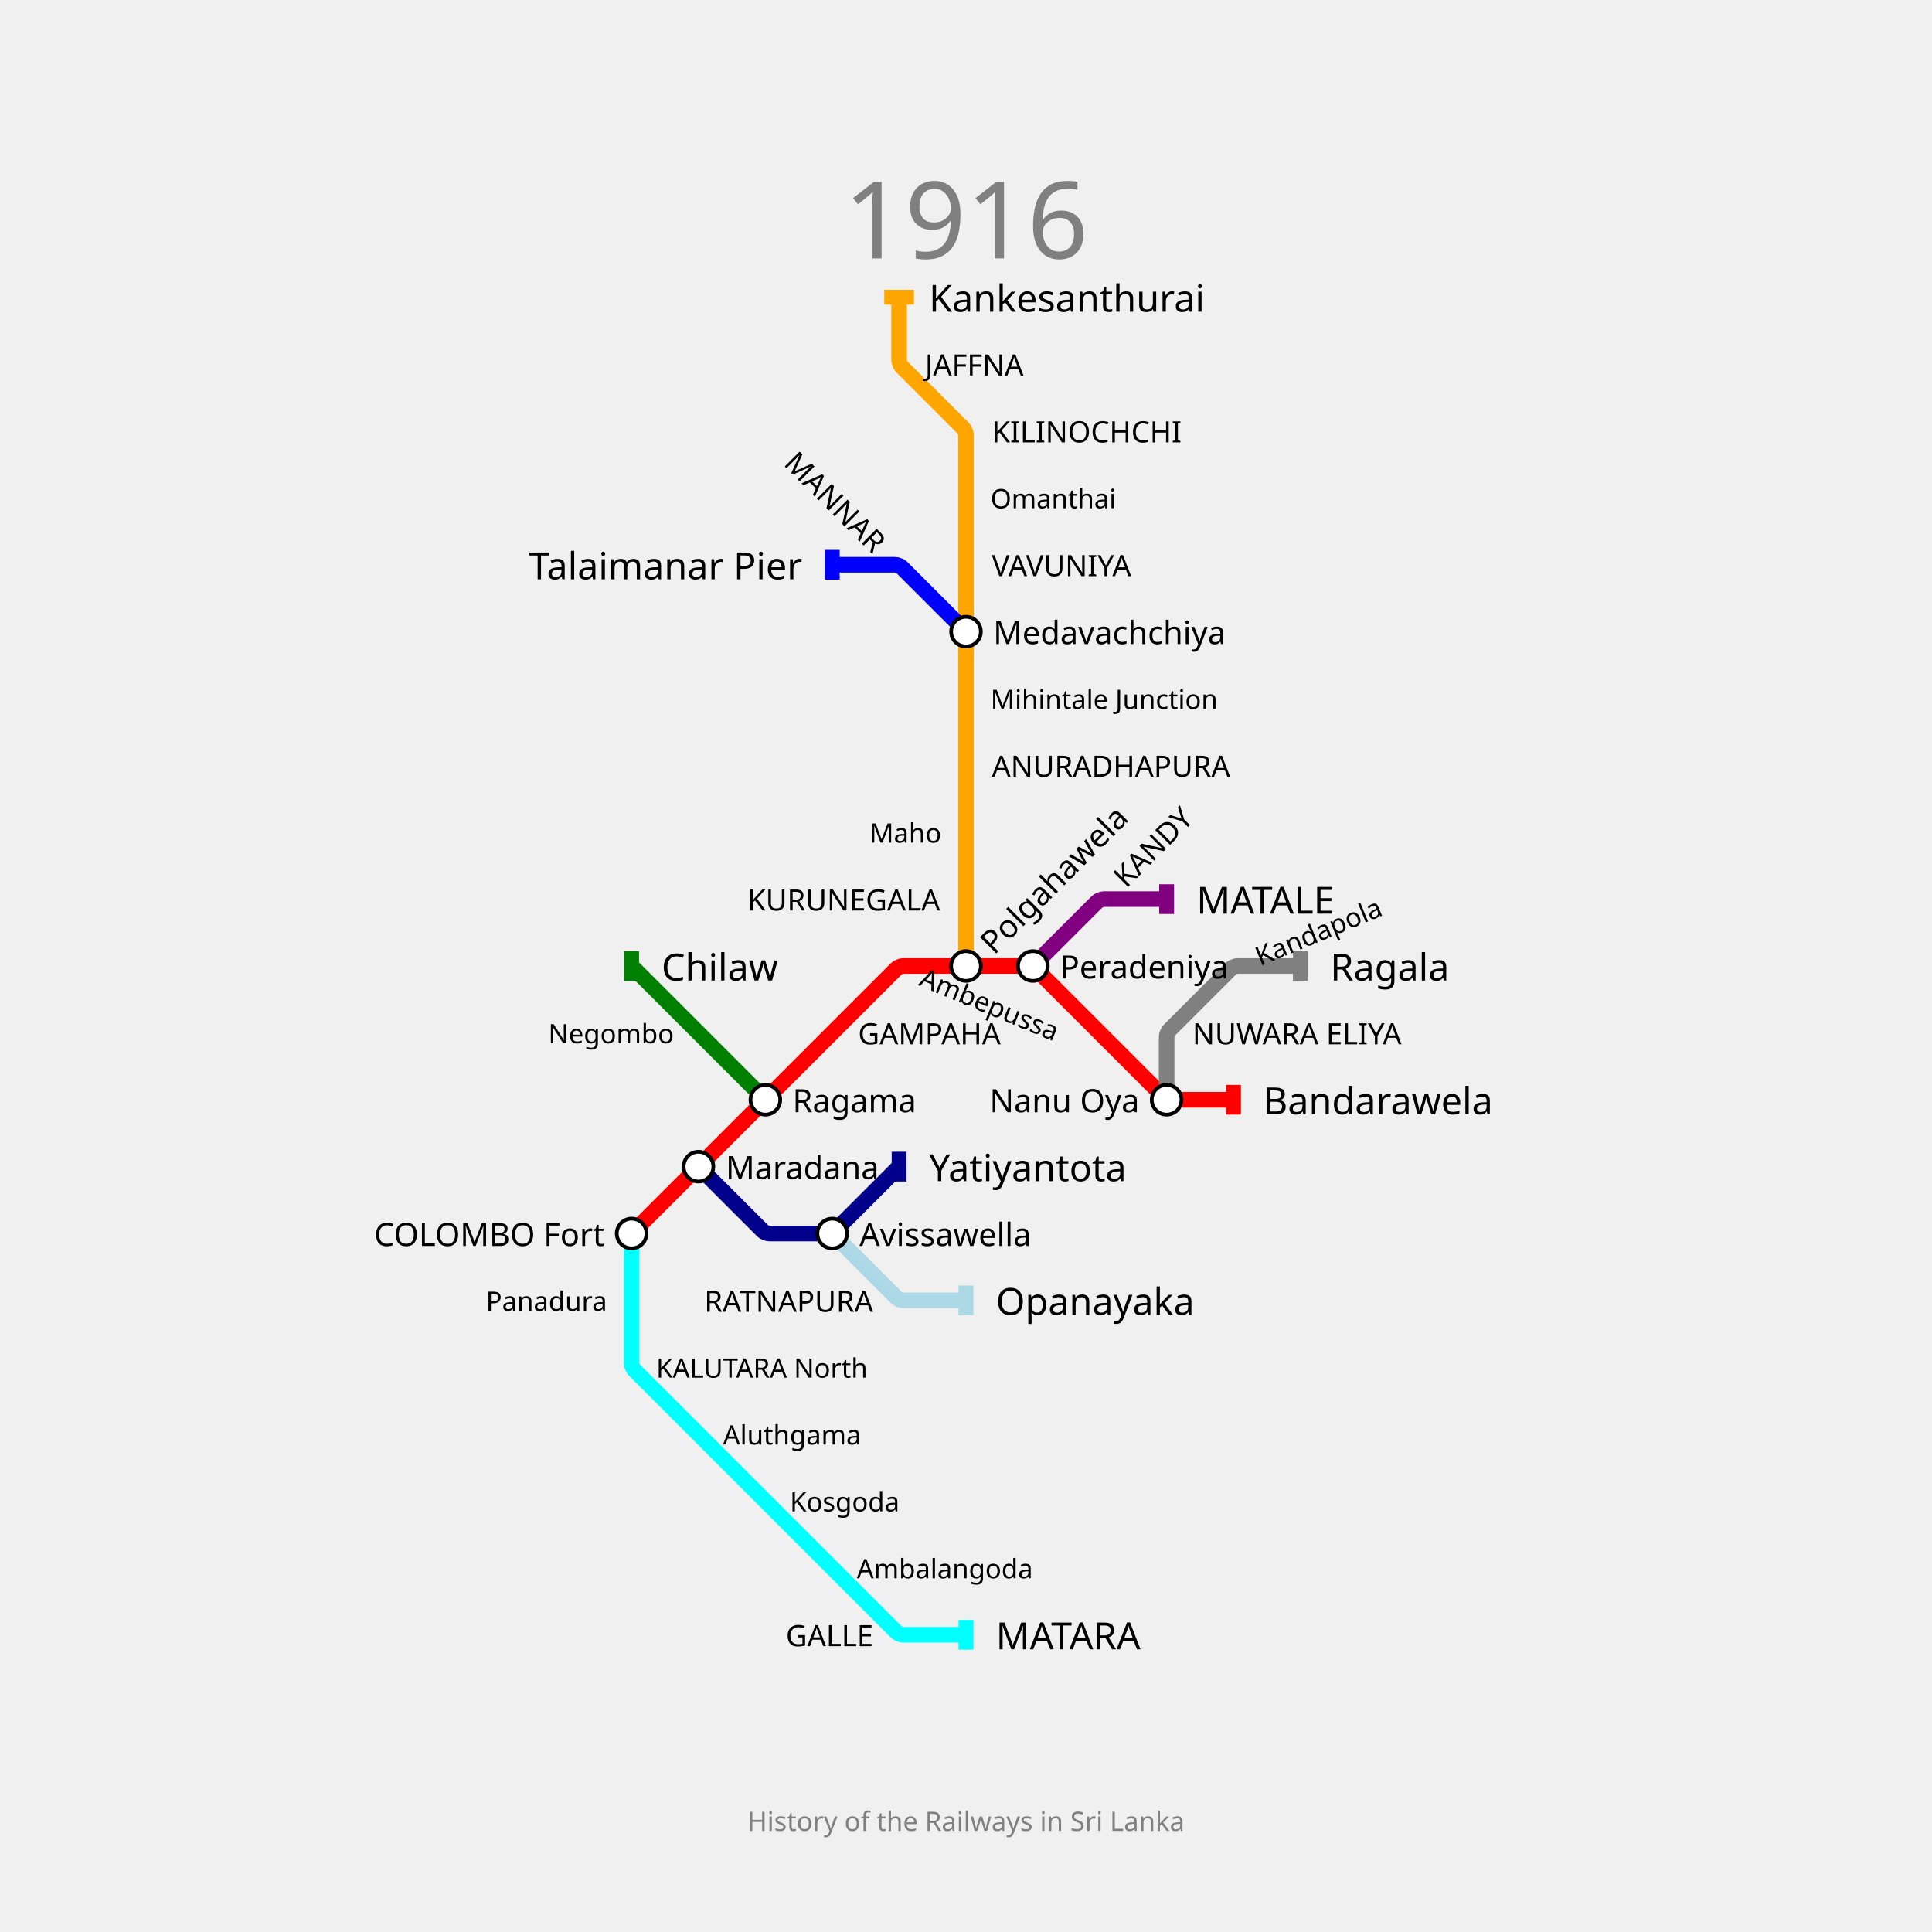
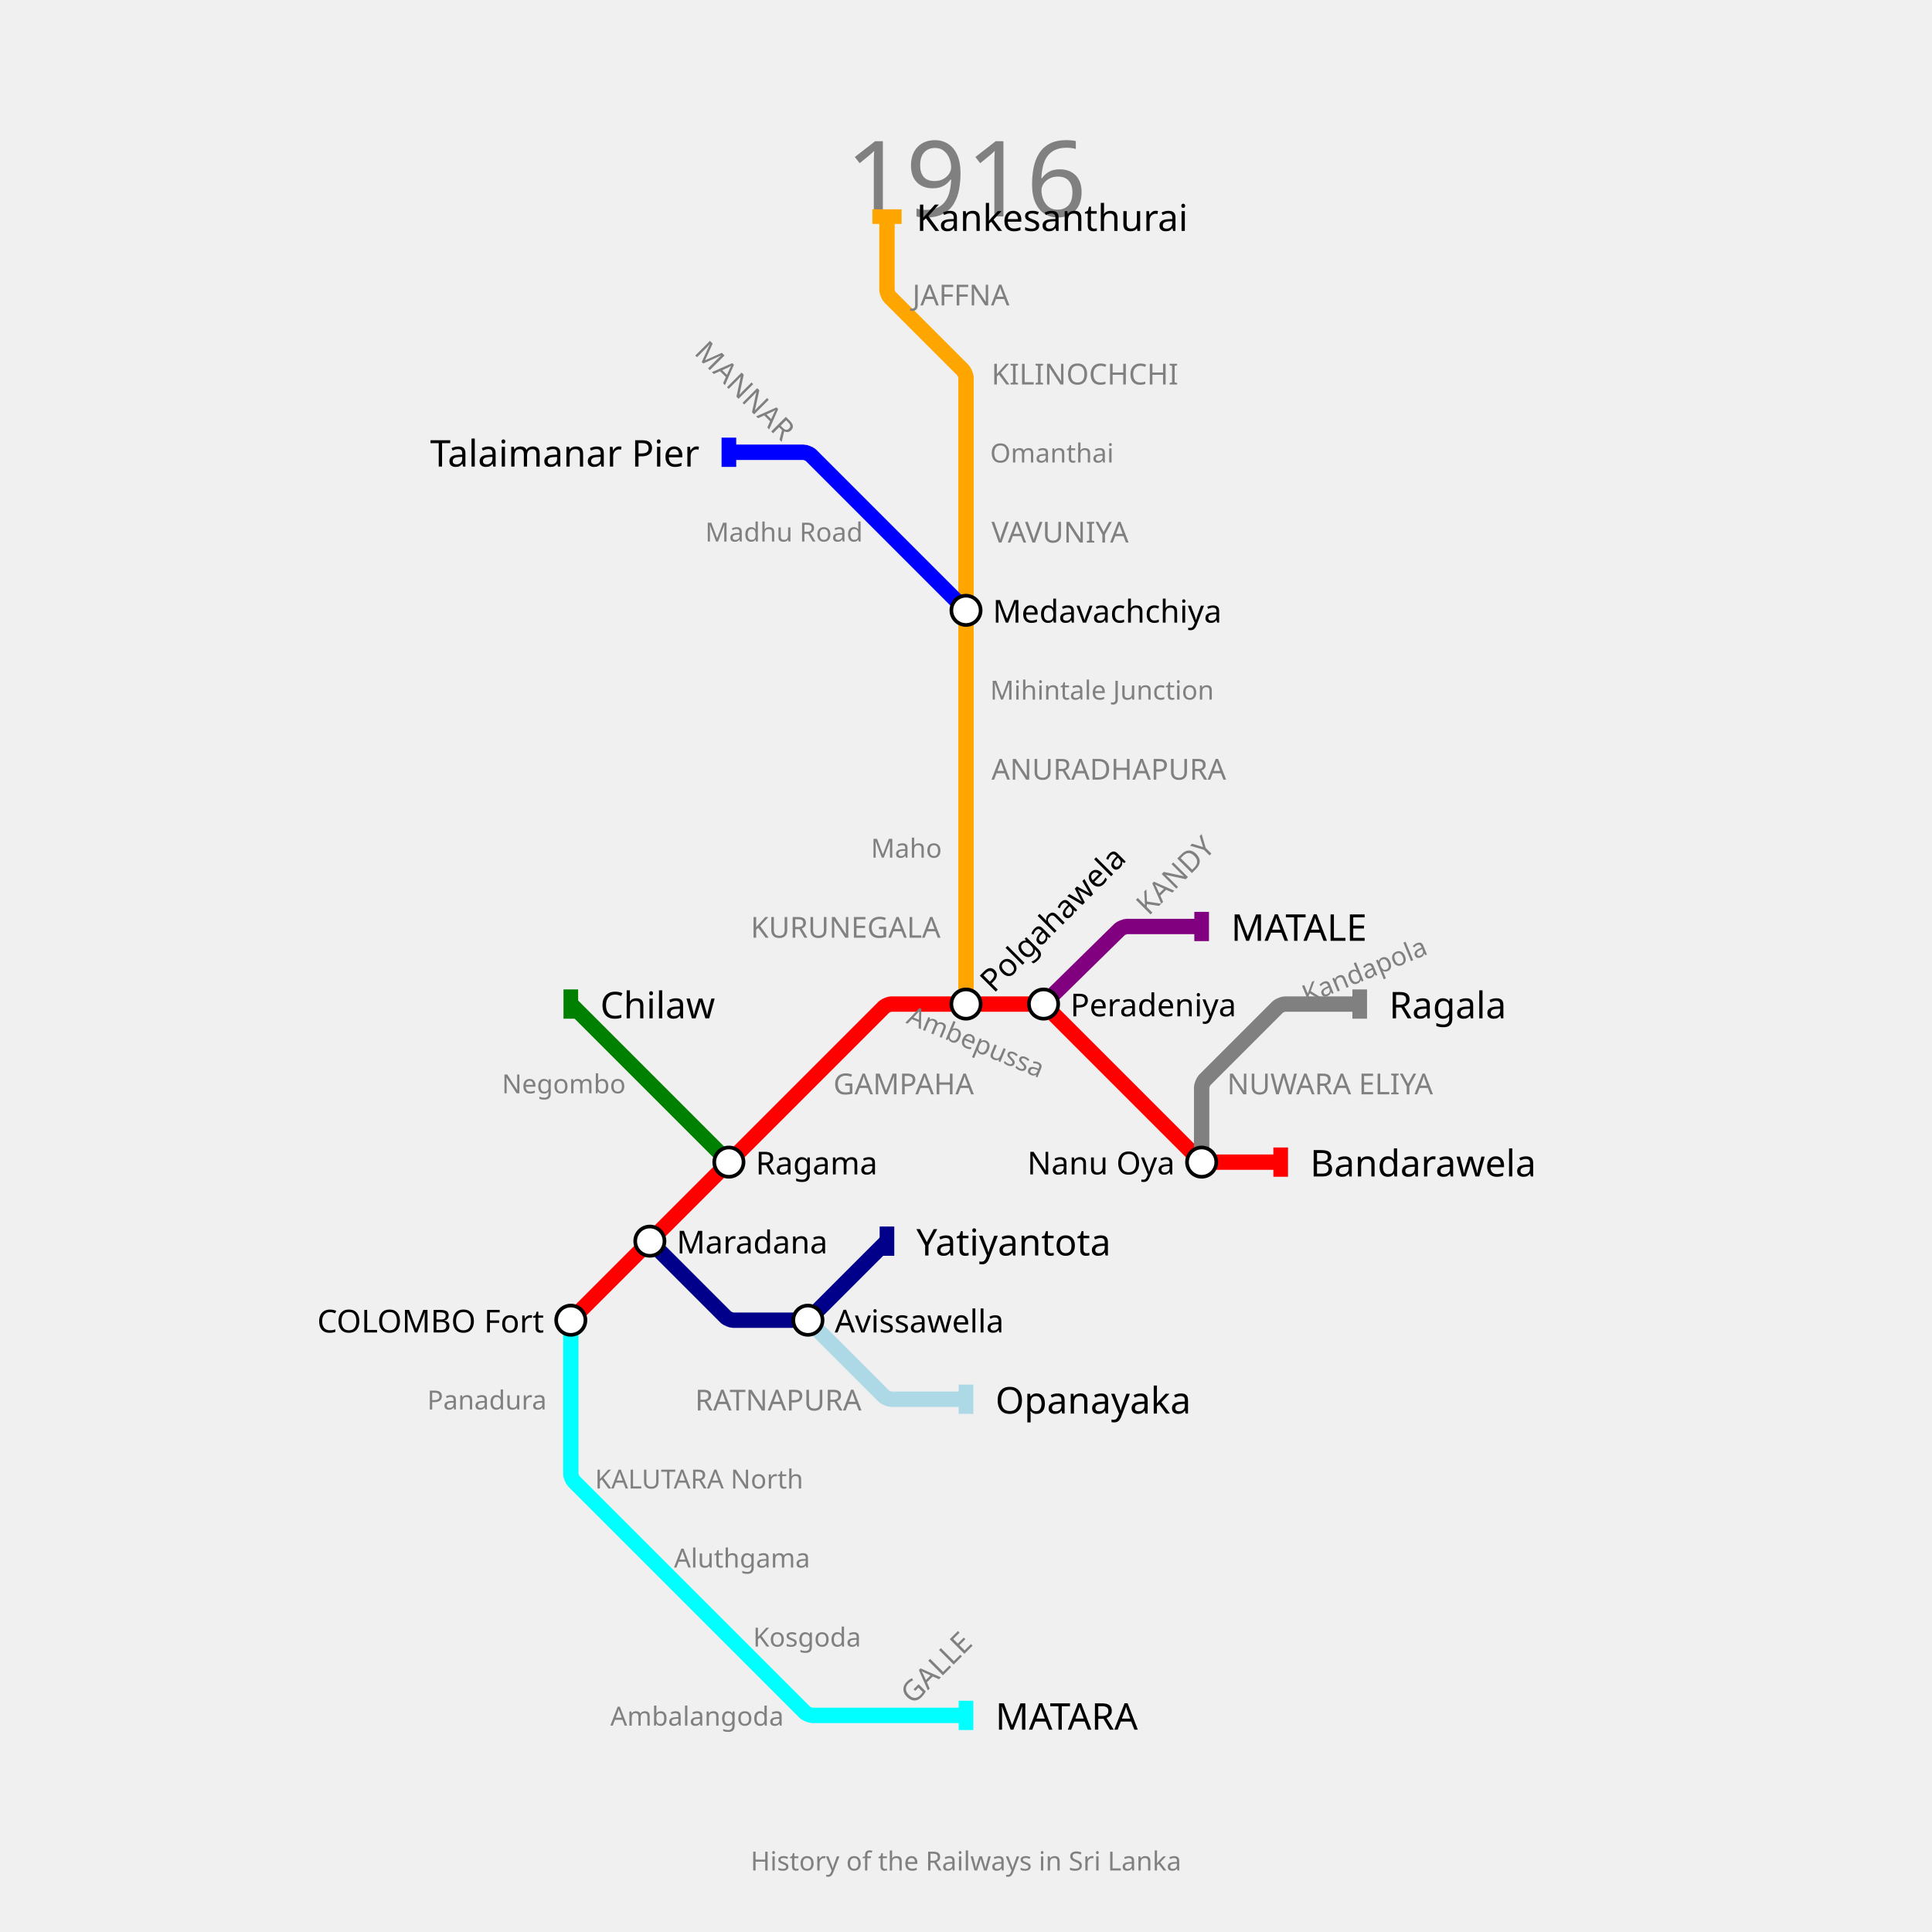
- <svg xmlns="http://www.w3.org/2000/svg" width="1300" height="1300" padding="200">
-   <text fill="gray" stroke="none" font-size="72" font-family="GIL_____" x="650.0" y="118.0" text-anchor="middle" dominant-baseline="hanging">1916</text>
-   <text fill="gray" stroke="none" font-size="18" font-family="GIL_____" x="650.0" y="1218.0" text-anchor="middle" dominant-baseline="text-top">History of the Railways in Sri Lanka</text>
+ <svg xmlns="http://www.w3.org/2000/svg" width="1320" height="1320" padding="148">
+   <text fill="gray" stroke="none" font-size="72" font-family="GIL_____" x="660.0" y="92.0" text-anchor="middle" dominant-baseline="hanging">1916</text>
+   <text fill="gray" stroke="none" font-size="18" font-family="GIL_____" x="660.0" y="1264.0" text-anchor="middle" dominant-baseline="text-top">History of the Railways in Sri Lanka</text>
  <g>
-     <path fill="none" stroke-width="10.5" stroke-opacity="1" d="M 425.0,830.0 L 470.0,785.0 L 515.0,740.0 L 560.0,695.0 L 603.409,651.591 C 603.939,651.061 606.5,650.0 607.25,650.0 L 650.0,650.0 L 692.75,650.0 C 693.5,650.0 696.061,651.061 696.591,651.591 L 740.0,695.0 L 783.409,738.409 C 783.939,738.939 786.5,740.0 787.25,740.0 L 830.0,740.0" stroke="red" />
-     <rect stroke="none" fill-opacity="1" x="825" y="730" width="10" height="20" fill="red" />
+     <path fill="none" stroke-width="10.5" stroke-opacity="1" d="M 390.0,902.0 L 444.0,848.0 L 498.0,794.0 L 552.0,740.0 L 604.091,687.909 C 604.727,687.273 607.8,686.0 608.7,686.0 L 660.0,686.0 L 710.35,686.0 C 711.233,686.0 714.249,687.249 714.874,687.874 L 767.0,740.0 L 819.091,792.091 C 819.727,792.727 822.8,794.0 823.7,794.0 L 875.0,794.0" stroke="red" />
+     <rect stroke="none" fill-opacity="1" x="870" y="784" width="10" height="20" fill="red" />
  </g>
  <g>
-     <path fill="none" stroke-width="10.5" stroke-opacity="1" d="M 695.0,650.0 L 738.409,606.591 C 738.939,606.061 741.5,605.0 742.25,605.0 L 785.0,605.0" stroke="purple" />
-     <rect stroke="none" fill-opacity="1" x="780" y="595" width="10" height="20" fill="purple" />
+     <path fill="none" stroke-width="10.5" stroke-opacity="1" d="M 713.0,686.0 L 765.073,634.891 C 765.715,634.261 768.8,633.0 769.7,633.0 L 821.0,633.0" stroke="purple" />
+     <rect stroke="none" fill-opacity="1" x="816" y="623" width="10" height="20" fill="purple" />
  </g>
  <g>
-     <path fill="none" stroke-width="10.5" stroke-opacity="1" d="M 425.0,830.0 L 425.0,875.0 L 425.0,917.75 C 425.0,918.5 426.061,921.061 426.591,921.591 L 470.0,965.0 L 515.0,1010.0 L 560.0,1055.0 L 603.409,1098.409 C 603.939,1098.939 606.5,1100.0 607.25,1100.0 L 650.0,1100.0" stroke="cyan" />
-     <rect stroke="none" fill-opacity="1" x="645" y="1090" width="10" height="20" fill="cyan" />
+     <path fill="none" stroke-width="10.5" stroke-opacity="1" d="M 390.0,902.0 L 390.0,956.0 L 390.0,1007.3 C 390.0,1008.2 391.273,1011.273 391.909,1011.909 L 444.0,1064.0 L 498.0,1118.0 L 550.091,1170.091 C 550.727,1170.727 553.8,1172.0 554.7,1172.0 L 606.0,1172.0 L 660.0,1172.0" stroke="cyan" />
+     <rect stroke="none" fill-opacity="1" x="655" y="1162" width="10" height="20" fill="cyan" />
  </g>
  <g>
-     <path fill="none" stroke-width="10.5" stroke-opacity="1" d="M 650.0,650.0 L 650.0,605.0 L 650.0,560.0 L 650.0,515.0 L 650.0,470.0 L 650.0,425.0 L 650.0,380.0 L 650.0,335.0 L 650.0,292.25 C 650.0,291.5 648.939,288.939 648.409,288.409 L 606.591,246.591 C 606.061,246.061 605.0,243.5 605.0,242.75 L 605.0,200.0" stroke="orange" />
-     <rect stroke="none" fill-opacity="1" x="595" y="195" width="20" height="10" fill="orange" />
+     <path fill="none" stroke-width="10.5" stroke-opacity="1" d="M 660.0,686.0 L 660.0,633.0 L 660.0,579.0 L 660.0,525.0 L 660.0,471.0 L 660.0,417.0 L 660.0,363.0 L 660.0,309.0 L 660.0,257.7 C 660.0,256.8 658.727,253.727 658.091,253.091 L 607.874,202.874 C 607.249,202.249 606.0,199.233 606.0,198.35 L 606.0,148.0" stroke="orange" />
+     <rect stroke="none" fill-opacity="1" x="596" y="143" width="20" height="10" fill="orange" />
  </g>
  <g>
-     <path fill="none" stroke-width="10.5" stroke-opacity="1" d="M 470.0,785.0 L 513.409,828.409 C 513.939,828.939 516.5,830.0 517.25,830.0 L 557.862,830.0 C 558.575,830.0 561.008,828.992 561.511,828.489 L 605.0,785.0" stroke="darkblue" />
-     <rect stroke="none" fill-opacity="1" x="600" y="775" width="10" height="20" fill="darkblue" />
+     <path fill="none" stroke-width="10.5" stroke-opacity="1" d="M 444.0,848.0 L 496.091,900.091 C 496.727,900.727 499.8,902.0 500.7,902.0 L 549.435,902.0 C 550.29,902.0 553.209,900.791 553.814,900.186 L 606.0,848.0" stroke="darkblue" />
+     <rect stroke="none" fill-opacity="1" x="601" y="838" width="10" height="20" fill="darkblue" />
  </g>
  <g>
-     <path fill="none" stroke-width="10.5" stroke-opacity="1" d="M 785.0,740.0 L 785.0,697.25 C 785.0,696.5 786.061,693.939 786.591,693.409 L 828.409,651.591 C 828.939,651.061 831.5,650.0 832.25,650.0 L 875.0,650.0" stroke="gray" />
-     <rect stroke="none" fill-opacity="1" x="870" y="640" width="10" height="20" fill="gray" />
+     <path fill="none" stroke-width="10.5" stroke-opacity="1" d="M 821.0,794.0 L 821.0,742.7 C 821.0,741.8 822.273,738.727 822.909,738.091 L 873.091,687.909 C 873.727,687.273 876.8,686.0 877.7,686.0 L 929.0,686.0" stroke="gray" />
+     <rect stroke="none" fill-opacity="1" x="924" y="676" width="10" height="20" fill="gray" />
  </g>
  <g>
-     <path fill="none" stroke-width="10.5" stroke-opacity="1" d="M 515.0,740.0 L 470.0,695.0 L 425.0,650.0" stroke="green" />
-     <rect stroke="none" fill-opacity="1" x="420" y="640" width="10" height="20" fill="green" />
+     <path fill="none" stroke-width="10.5" stroke-opacity="1" d="M 498.0,794.0 L 444.0,740.0 L 390.0,686.0" stroke="green" />
+     <rect stroke="none" fill-opacity="1" x="385" y="676" width="10" height="20" fill="green" />
  </g>
  <g>
-     <path fill="none" stroke-width="10.5" stroke-opacity="1" d="M 560.0,830.0 L 603.409,873.409 C 603.939,873.939 606.5,875.0 607.25,875.0 L 650.0,875.0" stroke="lightblue" />
-     <rect stroke="none" fill-opacity="1" x="645" y="865" width="10" height="20" fill="lightblue" />
+     <path fill="none" stroke-width="10.5" stroke-opacity="1" d="M 552.0,902.0 L 604.091,954.091 C 604.727,954.727 607.8,956.0 608.7,956.0 L 660.0,956.0" stroke="lightblue" />
+     <rect stroke="none" fill-opacity="1" x="655" y="946" width="10" height="20" fill="lightblue" />
  </g>
  <g>
-     <path fill="none" stroke-width="10.5" stroke-opacity="1" d="M 650.0,425.0 L 606.591,381.591 C 606.061,381.061 603.5,380.0 602.75,380.0 L 560.0,380.0" stroke="blue" />
-     <rect stroke="none" fill-opacity="1" x="555" y="370" width="10" height="20" fill="blue" />
+     <path fill="none" stroke-width="10.5" stroke-opacity="1" d="M 660.0,417.0 L 606.0,363.0 L 553.909,310.909 C 553.273,310.273 550.2,309.0 549.3,309.0 L 498.0,309.0" stroke="blue" />
+     <rect stroke="none" fill-opacity="1" x="493" y="299" width="10" height="20" fill="blue" />
  </g>
  <g>
-     <text fill="black" stroke="none" font-size="25.2" font-family="GIL_____" font-weight="100" text-anchor="start" dominant-baseline="central" x="850.1" y="740" transform="translate(830,740) rotate(0) translate(-830,-740)">Bandarawela</text>
+     <text fill="black" stroke="none" font-size="25.2" font-family="GIL_____" font-weight="100" text-anchor="start" dominant-baseline="central" x="895.1" y="794" transform="translate(875,794) rotate(0) translate(-875,-794)">Bandarawela</text>
  </g>
  <g>
-     <text fill="black" stroke="none" font-size="25.2" font-family="GIL_____" font-weight="100" text-anchor="start" dominant-baseline="central" x="805.1" y="605" transform="translate(785,605) rotate(0) translate(-785,-605)">MATALE</text>
+     <text fill="black" stroke="none" font-size="25.2" font-family="GIL_____" font-weight="100" text-anchor="start" dominant-baseline="central" x="841.1" y="633" transform="translate(821,633) rotate(0) translate(-821,-633)">MATALE</text>
  </g>
  <g>
-     <text fill="black" stroke="none" font-size="25.2" font-family="GIL_____" font-weight="100" text-anchor="start" dominant-baseline="central" x="670.1" y="1100" transform="translate(650,1100) rotate(0) translate(-650,-1100)">MATARA</text>
+     <text fill="black" stroke="none" font-size="25.2" font-family="GIL_____" font-weight="100" text-anchor="start" dominant-baseline="central" x="680.1" y="1172" transform="translate(660,1172) rotate(0) translate(-660,-1172)">MATARA</text>
  </g>
  <g>
-     <text fill="black" stroke="none" font-size="25.2" font-family="GIL_____" font-weight="100" text-anchor="start" dominant-baseline="central" x="625.1" y="200" transform="translate(605,200) rotate(0) translate(-605,-200)">Kankesanthurai</text>
+     <text fill="black" stroke="none" font-size="25.2" font-family="GIL_____" font-weight="100" text-anchor="start" dominant-baseline="central" x="626.1" y="148" transform="translate(606,148) rotate(0) translate(-606,-148)">Kankesanthurai</text>
  </g>
  <g>
-     <text fill="black" stroke="none" font-size="25.2" font-family="GIL_____" font-weight="100" text-anchor="start" dominant-baseline="central" x="625.1" y="785" transform="translate(605,785) rotate(0) translate(-605,-785)">Yatiyantota</text>
+     <text fill="black" stroke="none" font-size="25.2" font-family="GIL_____" font-weight="100" text-anchor="start" dominant-baseline="central" x="626.1" y="848" transform="translate(606,848) rotate(0) translate(-606,-848)">Yatiyantota</text>
  </g>
  <g>
-     <text fill="black" stroke="none" font-size="25.2" font-family="GIL_____" font-weight="100" text-anchor="start" dominant-baseline="central" x="895.1" y="650" transform="translate(875,650) rotate(0) translate(-875,-650)">Ragala</text>
+     <text fill="black" stroke="none" font-size="25.2" font-family="GIL_____" font-weight="100" text-anchor="start" dominant-baseline="central" x="949.1" y="686" transform="translate(929,686) rotate(0) translate(-929,-686)">Ragala</text>
  </g>
  <g>
-     <text fill="black" stroke="none" font-size="25.2" font-family="GIL_____" font-weight="100" text-anchor="start" dominant-baseline="central" x="445.1" y="650" transform="translate(425,650) rotate(0) translate(-425,-650)">Chilaw</text>
+     <text fill="black" stroke="none" font-size="25.2" font-family="GIL_____" font-weight="100" text-anchor="start" dominant-baseline="central" x="410.1" y="686" transform="translate(390,686) rotate(0) translate(-390,-686)">Chilaw</text>
  </g>
  <g>
-     <text fill="black" stroke="none" font-size="25.2" font-family="GIL_____" font-weight="100" text-anchor="start" dominant-baseline="central" x="670.1" y="875" transform="translate(650,875) rotate(0) translate(-650,-875)">Opanayaka</text>
+     <text fill="black" stroke="none" font-size="25.2" font-family="GIL_____" font-weight="100" text-anchor="start" dominant-baseline="central" x="680.1" y="956" transform="translate(660,956) rotate(0) translate(-660,-956)">Opanayaka</text>
  </g>
  <g>
-     <text fill="black" stroke="none" font-size="25.2" font-family="GIL_____" font-weight="100" text-anchor="end" dominant-baseline="central" x="539.9" y="380" transform="translate(560,380) rotate(0) translate(-560,-380)">Talaimanar Pier</text>
+     <text fill="black" stroke="none" font-size="25.2" font-family="GIL_____" font-weight="100" text-anchor="end" dominant-baseline="central" x="477.9" y="309" transform="translate(498,309) rotate(0) translate(-498,-309)">Talaimanar Pier</text>
  </g>
  <g>
-     <circle r="10" fill="white" stroke="black" stroke-width="2.5" cx="425" cy="830" />
-     <text fill="black" stroke="none" font-size="21.6" font-family="GIL_____" font-weight="100" text-anchor="end" dominant-baseline="central" x="406.7" y="830" transform="translate(425,830) rotate(0) translate(-425,-830)">COLOMBO Fort</text>
+     <circle r="10" fill="white" stroke="black" stroke-width="2.5" cx="390" cy="902" />
+     <text fill="black" stroke="none" font-size="21.6" font-family="GIL_____" font-weight="100" text-anchor="end" dominant-baseline="central" x="371.7" y="902" transform="translate(390,902) rotate(0) translate(-390,-902)">COLOMBO Fort</text>
  </g>
  <g>
-     <circle r="10" fill="white" stroke="black" stroke-width="2.5" cx="470" cy="785" />
-     <text fill="black" stroke="none" font-size="21.6" font-family="GIL_____" font-weight="100" text-anchor="start" dominant-baseline="central" x="488.3" y="785" transform="translate(470,785) rotate(0) translate(-470,-785)">Maradana</text>
+     <circle r="10" fill="white" stroke="black" stroke-width="2.5" cx="444" cy="848" />
+     <text fill="black" stroke="none" font-size="21.6" font-family="GIL_____" font-weight="100" text-anchor="start" dominant-baseline="central" x="462.3" y="848" transform="translate(444,848) rotate(0) translate(-444,-848)">Maradana</text>
  </g>
  <g>
-     <circle r="10" fill="white" stroke="black" stroke-width="2.5" cx="515" cy="740" />
-     <text fill="black" stroke="none" font-size="21.6" font-family="GIL_____" font-weight="100" text-anchor="start" dominant-baseline="central" x="533.3" y="740" transform="translate(515,740) rotate(0) translate(-515,-740)">Ragama</text>
+     <circle r="10" fill="white" stroke="black" stroke-width="2.5" cx="498" cy="794" />
+     <text fill="black" stroke="none" font-size="21.6" font-family="GIL_____" font-weight="100" text-anchor="start" dominant-baseline="central" x="516.3" y="794" transform="translate(498,794) rotate(0) translate(-498,-794)">Ragama</text>
  </g>
  <g>
-     <circle r="10" fill="white" stroke="black" stroke-width="2.5" cx="650" cy="650" />
-     <text fill="black" stroke="none" font-size="21.6" font-family="GIL_____" font-weight="100" text-anchor="start" dominant-baseline="central" x="668.3" y="650" transform="translate(650,650) rotate(-45) translate(-650,-650)">Polgahawela</text>
+     <circle r="10" fill="white" stroke="black" stroke-width="2.5" cx="660" cy="686" />
+     <text fill="black" stroke="none" font-size="21.6" font-family="GIL_____" font-weight="100" text-anchor="start" dominant-baseline="central" x="678.3" y="686" transform="translate(660,686) rotate(-45) translate(-660,-686)">Polgahawela</text>
  </g>
  <g>
-     <circle r="10" fill="white" stroke="black" stroke-width="2.5" cx="695" cy="650" />
-     <text fill="black" stroke="none" font-size="21.6" font-family="GIL_____" font-weight="100" text-anchor="start" dominant-baseline="central" x="713.3" y="650" transform="translate(695,650) rotate(0) translate(-695,-650)">Peradeniya</text>
+     <circle r="10" fill="white" stroke="black" stroke-width="2.5" cx="713" cy="686" />
+     <text fill="black" stroke="none" font-size="21.6" font-family="GIL_____" font-weight="100" text-anchor="start" dominant-baseline="central" x="731.3" y="686" transform="translate(713,686) rotate(0) translate(-713,-686)">Peradeniya</text>
  </g>
  <g>
-     <circle r="10" fill="white" stroke="black" stroke-width="2.5" cx="785" cy="740" />
-     <text fill="black" stroke="none" font-size="21.6" font-family="GIL_____" font-weight="100" text-anchor="end" dominant-baseline="central" x="766.7" y="740" transform="translate(785,740) rotate(0) translate(-785,-740)">Nanu Oya</text>
+     <circle r="10" fill="white" stroke="black" stroke-width="2.5" cx="821" cy="794" />
+     <text fill="black" stroke="none" font-size="21.6" font-family="GIL_____" font-weight="100" text-anchor="end" dominant-baseline="central" x="802.7" y="794" transform="translate(821,794) rotate(0) translate(-821,-794)">Nanu Oya</text>
  </g>
  <g>
-     <circle r="10" fill="white" stroke="black" stroke-width="2.5" cx="650" cy="425" />
-     <text fill="black" stroke="none" font-size="21.6" font-family="GIL_____" font-weight="100" text-anchor="start" dominant-baseline="central" x="668.3" y="425" transform="translate(650,425) rotate(0) translate(-650,-425)">Medavachchiya</text>
+     <circle r="10" fill="white" stroke="black" stroke-width="2.5" cx="660" cy="417" />
+     <text fill="black" stroke="none" font-size="21.6" font-family="GIL_____" font-weight="100" text-anchor="start" dominant-baseline="central" x="678.3" y="417" transform="translate(660,417) rotate(0) translate(-660,-417)">Medavachchiya</text>
  </g>
  <g>
-     <circle r="10" fill="white" stroke="black" stroke-width="2.5" cx="560" cy="830" />
-     <text fill="black" stroke="none" font-size="21.6" font-family="GIL_____" font-weight="100" text-anchor="start" dominant-baseline="central" x="578.3" y="830" transform="translate(560,830) rotate(0) translate(-560,-830)">Avissawella</text>
+     <circle r="10" fill="white" stroke="black" stroke-width="2.5" cx="552" cy="902" />
+     <text fill="black" stroke="none" font-size="21.6" font-family="GIL_____" font-weight="100" text-anchor="start" dominant-baseline="central" x="570.3" y="902" transform="translate(552,902) rotate(0) translate(-552,-902)">Avissawella</text>
  </g>
  <g>
-     <text fill="black" stroke="none" font-size="19.8" font-family="GIL_____" font-weight="100" text-anchor="start" dominant-baseline="central" x="577.4" y="695" transform="translate(560,695) rotate(0) translate(-560,-695)">GAMPAHA</text>
+     <text fill="gray" stroke="none" font-size="19.8" font-family="GIL_____" font-weight="100" text-anchor="start" dominant-baseline="central" x="569.4" y="740" transform="translate(552,740) rotate(0) translate(-552,-740)">GAMPAHA</text>
  </g>
  <g>
-     <text fill="black" stroke="none" font-size="19.8" font-family="GIL_____" font-weight="100" text-anchor="start" dominant-baseline="central" x="757.4" y="605" transform="translate(740,605) rotate(-45) translate(-740,-605)">KANDY</text>
+     <text fill="gray" stroke="none" font-size="19.8" font-family="GIL_____" font-weight="100" text-anchor="start" dominant-baseline="central" x="784.4" y="633" transform="translate(767,633) rotate(-45) translate(-767,-633)">KANDY</text>
  </g>
  <g>
-     <text fill="black" stroke="none" font-size="19.8" font-family="GIL_____" font-weight="100" text-anchor="end" dominant-baseline="central" x="587.6" y="1100" transform="translate(605,1100) rotate(0) translate(-605,-1100)">GALLE</text>
+     <text fill="gray" stroke="none" font-size="19.8" font-family="GIL_____" font-weight="100" text-anchor="start" dominant-baseline="central" x="623.4" y="1172" transform="translate(606,1172) rotate(-45) translate(-606,-1172)">GALLE</text>
  </g>
  <g>
-     <text fill="black" stroke="none" font-size="19.8" font-family="GIL_____" font-weight="100" text-anchor="end" dominant-baseline="central" x="632.6" y="605" transform="translate(650,605) rotate(0) translate(-650,-605)">KURUNEGALA</text>
+     <text fill="gray" stroke="none" font-size="19.8" font-family="GIL_____" font-weight="100" text-anchor="end" dominant-baseline="central" x="642.6" y="633" transform="translate(660,633) rotate(0) translate(-660,-633)">KURUNEGALA</text>
  </g>
  <g>
-     <text fill="black" stroke="none" font-size="19.8" font-family="GIL_____" font-weight="100" text-anchor="start" dominant-baseline="central" x="667.4" y="515" transform="translate(650,515) rotate(0) translate(-650,-515)">ANURADHAPURA</text>
+     <text fill="gray" stroke="none" font-size="19.8" font-family="GIL_____" font-weight="100" text-anchor="start" dominant-baseline="central" x="677.4" y="525" transform="translate(660,525) rotate(0) translate(-660,-525)">ANURADHAPURA</text>
  </g>
  <g>
-     <text fill="black" stroke="none" font-size="19.8" font-family="GIL_____" font-weight="100" text-anchor="start" dominant-baseline="central" x="667.4" y="380" transform="translate(650,380) rotate(0) translate(-650,-380)">VAVUNIYA</text>
+     <text fill="gray" stroke="none" font-size="19.8" font-family="GIL_____" font-weight="100" text-anchor="start" dominant-baseline="central" x="677.4" y="363" transform="translate(660,363) rotate(0) translate(-660,-363)">VAVUNIYA</text>
  </g>
  <g>
-     <text fill="black" stroke="none" font-size="19.8" font-family="GIL_____" font-weight="100" text-anchor="start" dominant-baseline="central" x="667.4" y="290" transform="translate(650,290) rotate(0) translate(-650,-290)">KILINOCHCHI</text>
+     <text fill="gray" stroke="none" font-size="19.8" font-family="GIL_____" font-weight="100" text-anchor="start" dominant-baseline="central" x="677.4" y="255" transform="translate(660,255) rotate(0) translate(-660,-255)">KILINOCHCHI</text>
  </g>
  <g>
-     <text fill="black" stroke="none" font-size="19.8" font-family="GIL_____" font-weight="100" text-anchor="start" dominant-baseline="central" x="622.4" y="245" transform="translate(605,245) rotate(0) translate(-605,-245)">JAFFNA</text>
+     <text fill="gray" stroke="none" font-size="19.8" font-family="GIL_____" font-weight="100" text-anchor="start" dominant-baseline="central" x="623.4" y="201" transform="translate(606,201) rotate(0) translate(-606,-201)">JAFFNA</text>
  </g>
  <g>
-     <text fill="black" stroke="none" font-size="19.8" font-family="GIL_____" font-weight="100" text-anchor="start" dominant-baseline="central" x="802.4" y="695" transform="translate(785,695) rotate(0) translate(-785,-695)">NUWARA ELIYA</text>
+     <text fill="gray" stroke="none" font-size="19.8" font-family="GIL_____" font-weight="100" text-anchor="start" dominant-baseline="central" x="838.4" y="740" transform="translate(821,740) rotate(0) translate(-821,-740)">NUWARA ELIYA</text>
  </g>
  <g>
-     <text fill="black" stroke="none" font-size="19.8" font-family="GIL_____" font-weight="100" text-anchor="end" dominant-baseline="central" x="587.6" y="875" transform="translate(605,875) rotate(0) translate(-605,-875)">RATNAPURA</text>
+     <text fill="gray" stroke="none" font-size="19.8" font-family="GIL_____" font-weight="100" text-anchor="end" dominant-baseline="central" x="588.6" y="956" transform="translate(606,956) rotate(0) translate(-606,-956)">RATNAPURA</text>
  </g>
  <g>
-     <text fill="black" stroke="none" font-size="19.8" font-family="GIL_____" font-weight="100" text-anchor="end" dominant-baseline="central" x="587.6" y="380" transform="translate(605,380) rotate(45) translate(-605,-380)">MANNAR</text>
+     <text fill="gray" stroke="none" font-size="19.8" font-family="GIL_____" font-weight="100" text-anchor="end" dominant-baseline="central" x="534.6" y="309" transform="translate(552,309) rotate(45) translate(-552,-309)">MANNAR</text>
  </g>
  <g>
-     <text fill="black" stroke="none" font-size="18" font-family="GIL_____" font-weight="100" text-anchor="start" dominant-baseline="central" x="621.5" y="650" transform="translate(605,650) rotate(-337.5) translate(-605,-650)">Ambepussa</text>
+     <text fill="gray" stroke="none" font-size="18" font-family="GIL_____" font-weight="100" text-anchor="start" dominant-baseline="central" x="622.5" y="686" transform="translate(606,686) rotate(-337.5) translate(-606,-686)">Ambepussa</text>
  </g>
  <g />
  <g>
-     <text fill="black" stroke="none" font-size="18" font-family="GIL_____" font-weight="100" text-anchor="end" dominant-baseline="central" x="408.5" y="875" transform="translate(425,875) rotate(0) translate(-425,-875)">Panadura</text>
+     <text fill="gray" stroke="none" font-size="18" font-family="GIL_____" font-weight="100" text-anchor="end" dominant-baseline="central" x="373.5" y="956" transform="translate(390,956) rotate(0) translate(-390,-956)">Panadura</text>
  </g>
  <g>
-     <text fill="black" stroke="none" font-size="18" font-family="GIL_____" font-weight="100" text-anchor="start" dominant-baseline="central" x="441.5" y="920" transform="translate(425,920) rotate(0) translate(-425,-920)">KALUTARA North</text>
+     <text fill="gray" stroke="none" font-size="18" font-family="GIL_____" font-weight="100" text-anchor="start" dominant-baseline="central" x="406.5" y="1010" transform="translate(390,1010) rotate(0) translate(-390,-1010)">KALUTARA North</text>
  </g>
  <g>
-     <text fill="black" stroke="none" font-size="18" font-family="GIL_____" font-weight="100" text-anchor="start" dominant-baseline="central" x="486.5" y="965" transform="translate(470,965) rotate(0) translate(-470,-965)">Aluthgama</text>
+     <text fill="gray" stroke="none" font-size="18" font-family="GIL_____" font-weight="100" text-anchor="start" dominant-baseline="central" x="460.5" y="1064" transform="translate(444,1064) rotate(0) translate(-444,-1064)">Aluthgama</text>
  </g>
  <g>
-     <text fill="black" stroke="none" font-size="18" font-family="GIL_____" font-weight="100" text-anchor="start" dominant-baseline="central" x="531.5" y="1010" transform="translate(515,1010) rotate(0) translate(-515,-1010)">Kosgoda</text>
+     <text fill="gray" stroke="none" font-size="18" font-family="GIL_____" font-weight="100" text-anchor="start" dominant-baseline="central" x="514.5" y="1118" transform="translate(498,1118) rotate(0) translate(-498,-1118)">Kosgoda</text>
  </g>
  <g>
-     <text fill="black" stroke="none" font-size="18" font-family="GIL_____" font-weight="100" text-anchor="start" dominant-baseline="central" x="576.5" y="1055" transform="translate(560,1055) rotate(0) translate(-560,-1055)">Ambalangoda</text>
+     <text fill="gray" stroke="none" font-size="18" font-family="GIL_____" font-weight="100" text-anchor="end" dominant-baseline="central" x="535.5" y="1172" transform="translate(552,1172) rotate(0) translate(-552,-1172)">Ambalangoda</text>
  </g>
  <g>
-     <text fill="black" stroke="none" font-size="18" font-family="GIL_____" font-weight="100" text-anchor="end" dominant-baseline="central" x="633.5" y="560" transform="translate(650,560) rotate(0) translate(-650,-560)">Maho</text>
+     <text fill="gray" stroke="none" font-size="18" font-family="GIL_____" font-weight="100" text-anchor="end" dominant-baseline="central" x="643.5" y="579" transform="translate(660,579) rotate(0) translate(-660,-579)">Maho</text>
  </g>
  <g>
-     <text fill="black" stroke="none" font-size="18" font-family="GIL_____" font-weight="100" text-anchor="start" dominant-baseline="central" x="666.5" y="470" transform="translate(650,470) rotate(0) translate(-650,-470)">Mihintale Junction</text>
+     <text fill="gray" stroke="none" font-size="18" font-family="GIL_____" font-weight="100" text-anchor="start" dominant-baseline="central" x="676.5" y="471" transform="translate(660,471) rotate(0) translate(-660,-471)">Mihintale Junction</text>
  </g>
  <g>
-     <text fill="black" stroke="none" font-size="18" font-family="GIL_____" font-weight="100" text-anchor="start" dominant-baseline="central" x="666.5" y="335" transform="translate(650,335) rotate(0) translate(-650,-335)">Omanthai</text>
+     <text fill="gray" stroke="none" font-size="18" font-family="GIL_____" font-weight="100" text-anchor="start" dominant-baseline="central" x="676.5" y="309" transform="translate(660,309) rotate(0) translate(-660,-309)">Omanthai</text>
  </g>
  <g />
  <g>
-     <text fill="black" stroke="none" font-size="18" font-family="GIL_____" font-weight="100" text-anchor="start" dominant-baseline="central" x="846.5" y="650" transform="translate(830,650) rotate(-22.5) translate(-830,-650)">Kandapola</text>
+     <text fill="gray" stroke="none" font-size="18" font-family="GIL_____" font-weight="100" text-anchor="start" dominant-baseline="central" x="891.5" y="686" transform="translate(875,686) rotate(-22.5) translate(-875,-686)">Kandapola</text>
  </g>
  <g>
-     <text fill="black" stroke="none" font-size="18" font-family="GIL_____" font-weight="100" text-anchor="end" dominant-baseline="central" x="453.5" y="695" transform="translate(470,695) rotate(0) translate(-470,-695)">Negombo</text>
+     <text fill="gray" stroke="none" font-size="18" font-family="GIL_____" font-weight="100" text-anchor="end" dominant-baseline="central" x="427.5" y="740" transform="translate(444,740) rotate(0) translate(-444,-740)">Negombo</text>
+   </g>
+   <g>
+     <text fill="gray" stroke="none" font-size="18" font-family="GIL_____" font-weight="100" text-anchor="end" dominant-baseline="central" x="589.5" y="363" transform="translate(606,363) rotate(0) translate(-606,-363)">Madhu Road</text>
  </g>
</svg>
